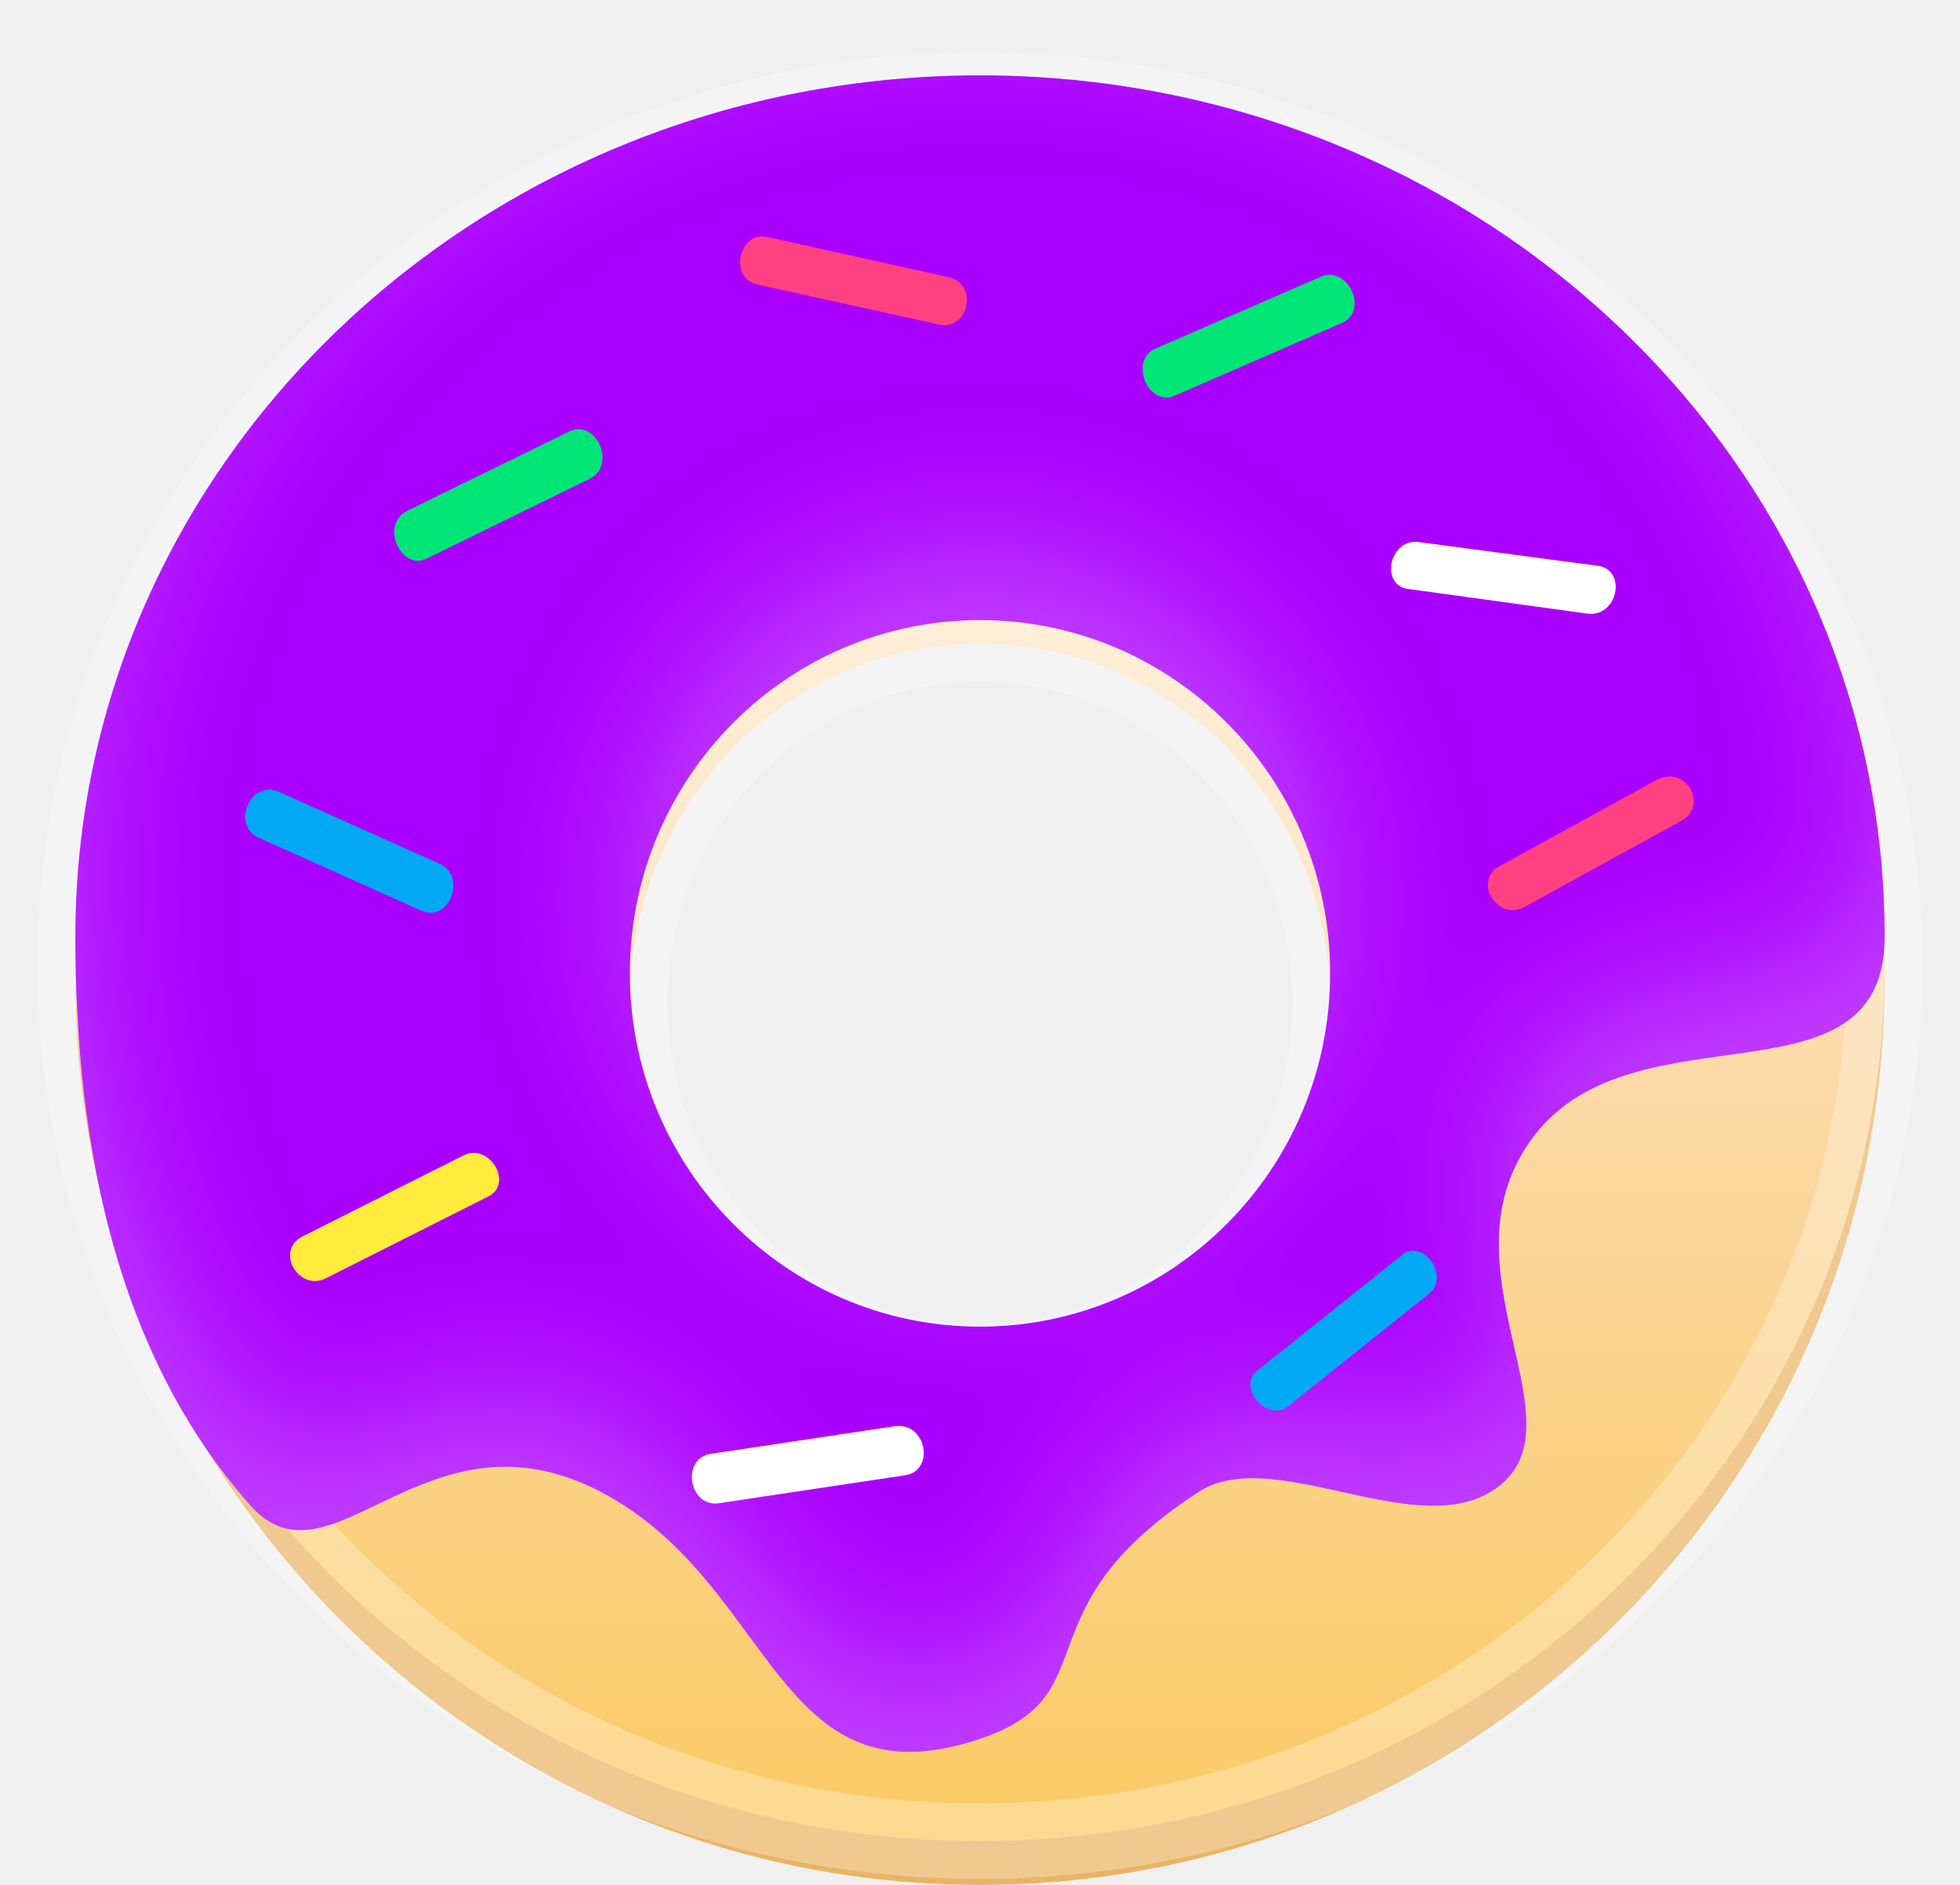
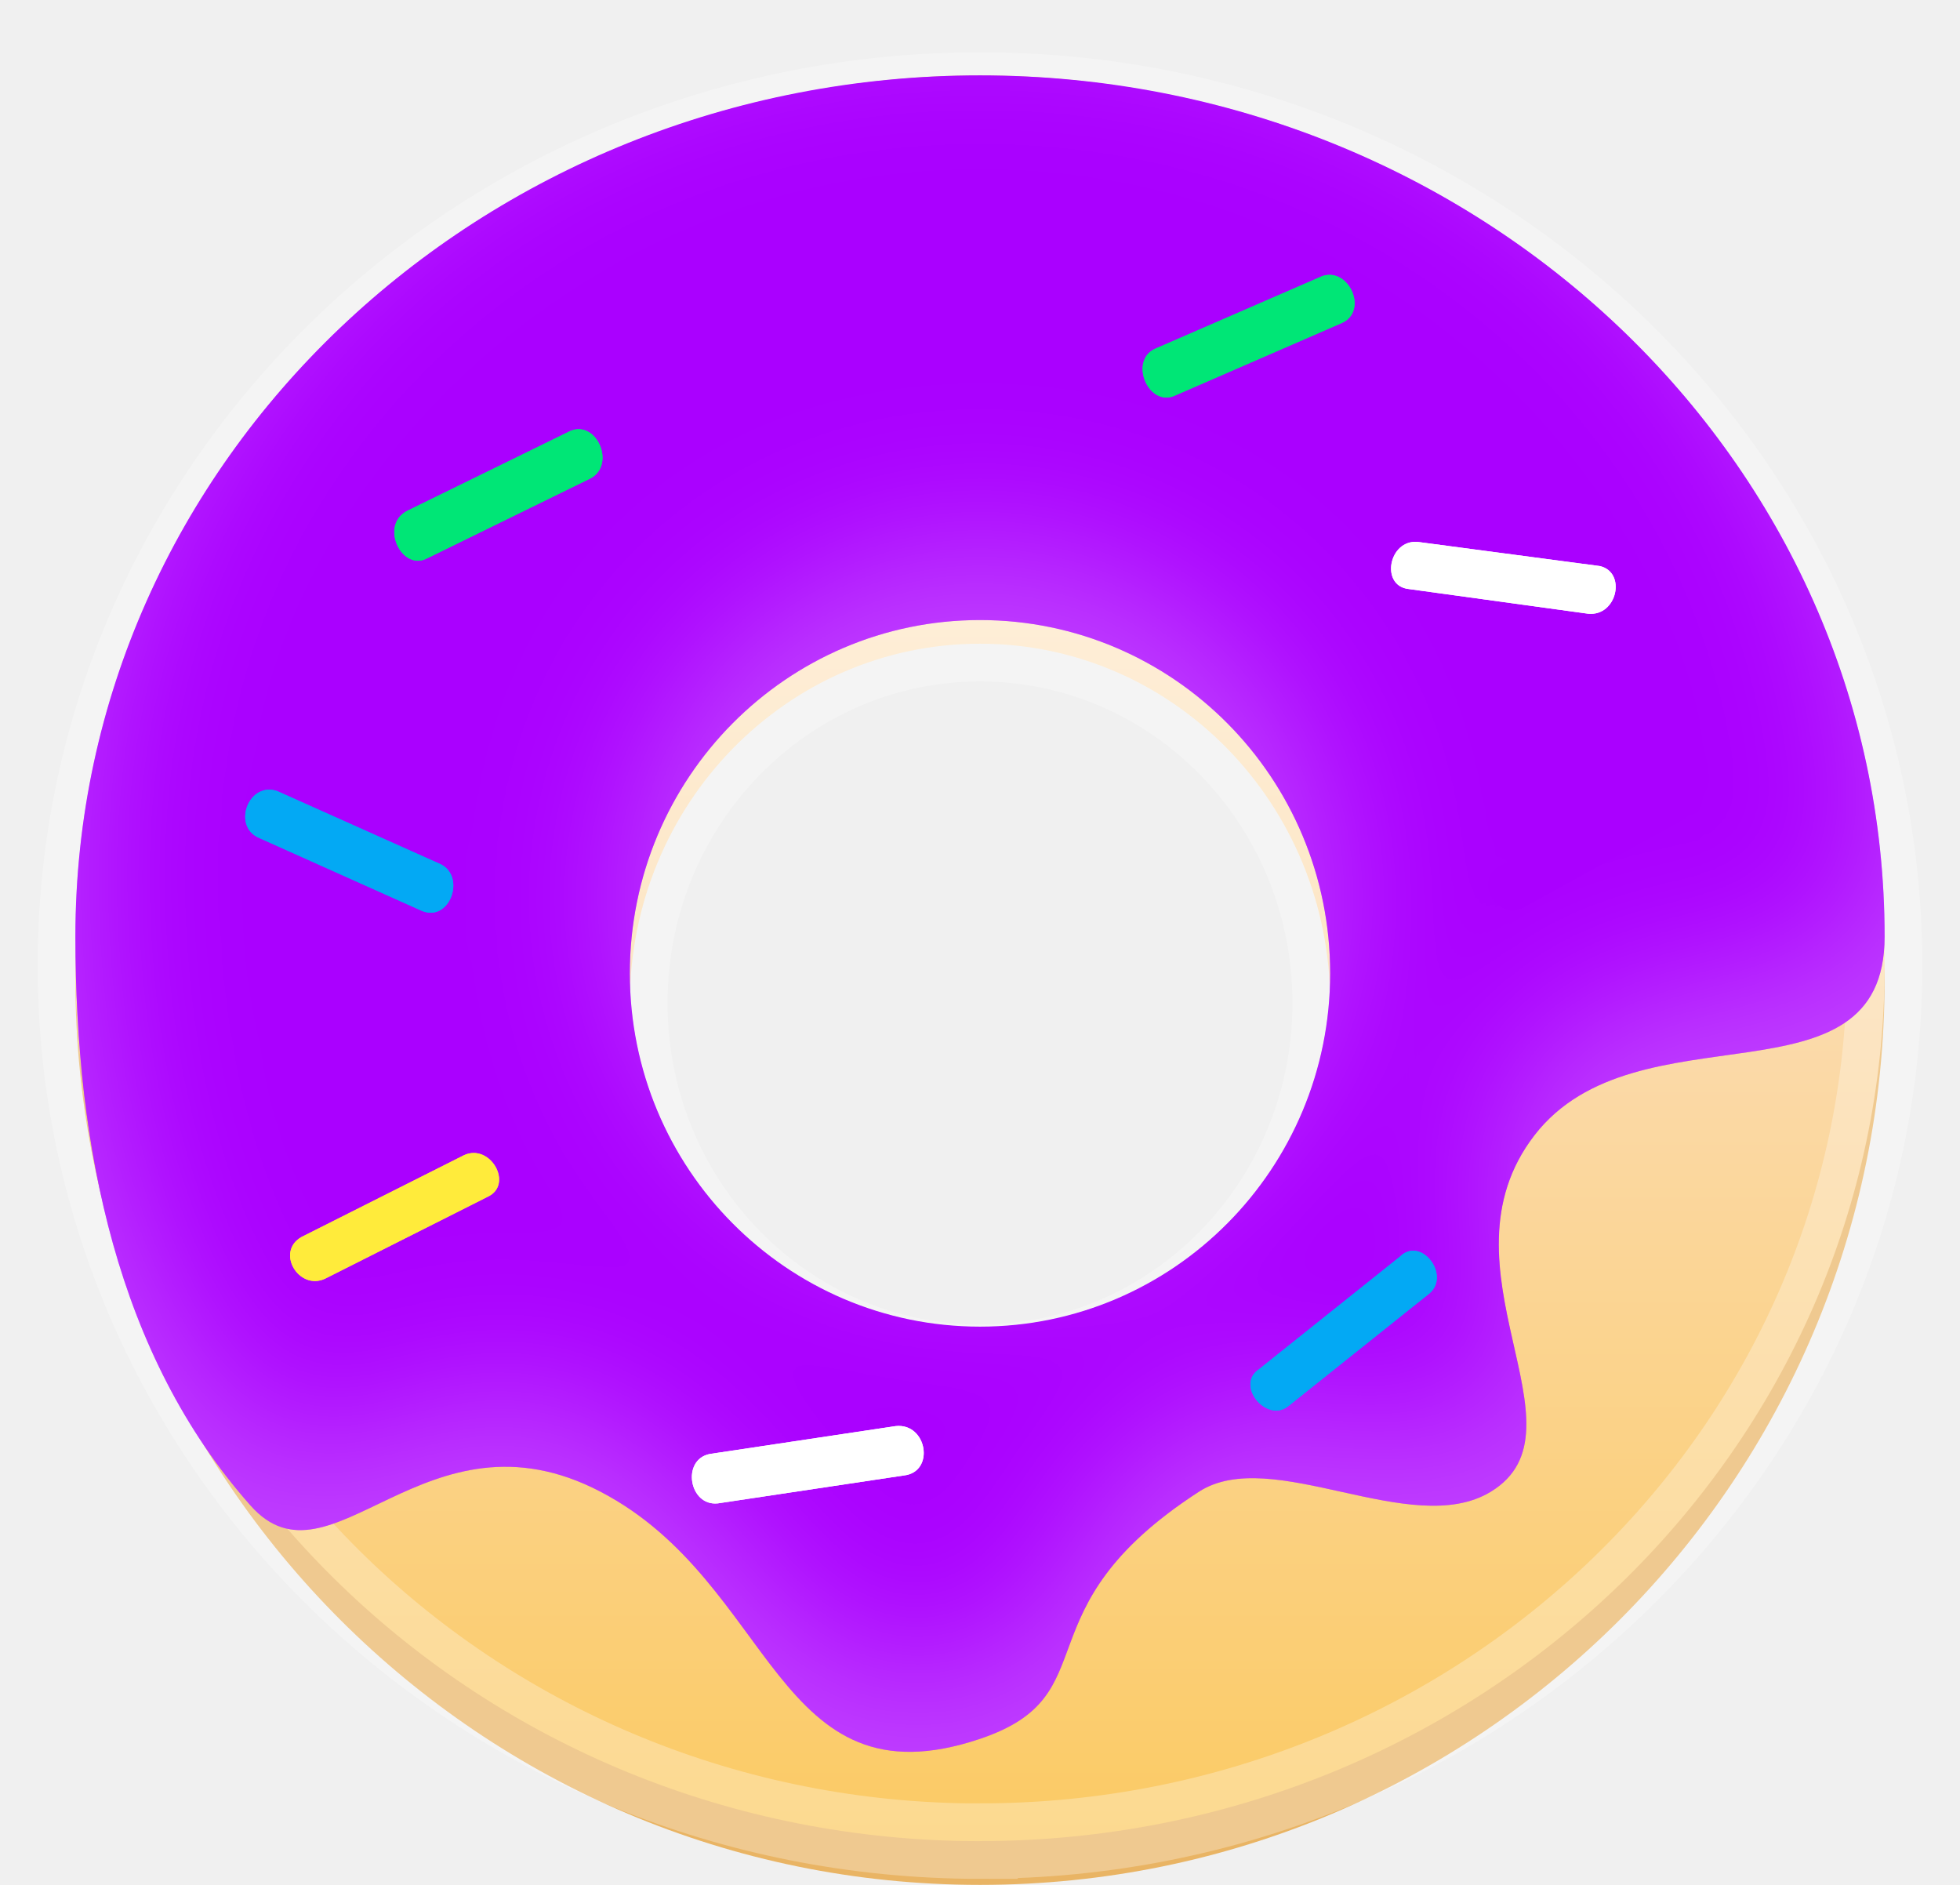
<svg xmlns="http://www.w3.org/2000/svg" xmlns:xlink="http://www.w3.org/1999/xlink" width="26" height="25" viewBox="0 0 26 25">
  <defs>
    <linearGradient id="a" x1="50%" x2="50%" y1="0%" y2="100%">
      <stop offset="0%" stop-color="#FFF8EE" />
      <stop offset="55.675%" stop-color="#FBD9A7" />
      <stop offset="100%" stop-color="#FBCA63" />
    </linearGradient>
    <path id="b" d="M12 22.063c-2.726.917-2.71-2.064-5.032-3.277-2.323-1.214-3.577 1.386-4.645.182C.559 16.979 0 14.228 0 11.422 0 5.114 5.373 0 12 0s12 5.114 12 11.422c0 2.332-3.29.879-4.645 2.636-1.355 1.757.774 3.905-.58 4.728-1.051.638-2.904-.628-3.872 0-2.422 1.57-1.161 2.691-2.903 3.277zm0-5.467c2.565 0 4.645-2.098 4.645-4.686S14.565 7.224 12 7.224c-2.565 0-4.645 2.098-4.645 4.686s2.08 4.686 4.645 4.686z" />
    <filter id="c" width="112.5%" height="113.5%" x="-6.3%" y="-6.7%" filterUnits="objectBoundingBox">
      <feGaussianBlur in="SourceAlpha" result="shadowBlurInner1" stdDeviation="1" />
      <feOffset dy="-1" in="shadowBlurInner1" result="shadowOffsetInner1" />
      <feComposite in="shadowOffsetInner1" in2="SourceAlpha" k2="-1" k3="1" operator="arithmetic" result="shadowInnerInner1" />
      <feColorMatrix in="shadowInnerInner1" values="0 0 0 0 1 0 0 0 0 1 0 0 0 0 1 0 0 0 0.256 0" />
    </filter>
  </defs>
  <g fill="none" fill-rule="evenodd">
    <path fill="#E9B464" d="M1.003 12.751L1 13c0 6.627 5.373 12 12 12s12-5.373 12-12c0-.083 0-.166-.003-.249-.132 6.145-5.453 11.088-11.997 11.088S1.135 18.896 1.003 12.75zm3.599-8.322A11.961 11.961 0 0 1 13 1c3.27 0 6.234 1.308 8.398 3.429C19.234 2.427 16.27 1.194 13 1.194c-3.27 0-6.234 1.233-8.398 3.235z" />
    <path fill="url(#a)" stroke="#FFF" stroke-opacity=".283" d="M12 23.42c-6.627 0-12-5.2-12-11.614C0 5.393 5.373.194 12 .194s12 5.199 12 11.612c0 6.414-5.373 11.613-12 11.613zm0-6.353c2.565 0 4.645-2.133 4.645-4.764 0-2.632-2.08-4.765-4.645-4.765-2.565 0-4.645 2.133-4.645 4.765 0 2.631 2.08 4.764 4.645 4.764z" transform="translate(1 1)" />
    <g transform="translate(1 1)">
      <use fill="#A0F" xlink:href="#b" />
      <use fill="#000" filter="url(#c)" xlink:href="#b" />
    </g>
-     <path fill="#03A9F4" fill-rule="nonzero" d="M18.961 17.156l-1.865 1.489c-.286.243-.72-.273-.391-.487l1.864-1.489c.28-.28.679.244.392.487" />
-     <path fill="#FFF" fill-rule="nonzero" d="M21.067 8.14l-2.376-.327c-.387-.038-.27-.663.118-.625l2.413.32c.356.08.232.67-.155.632" />
-     <path fill="#FFEB3B" fill-rule="nonzero" d="M6.468 15.874L4.312 16.96c-.35.162-.658-.357-.313-.553l2.156-1.085c.35-.162.663.39.313.552" />
-     <path fill="#FF4081" fill-rule="nonzero" d="M12.451 4.304l-2.403-.53c-.401-.09-.23-.724.132-.63l2.404.532c.4.088.268.717-.133.628" />
-     <path fill="#03A9F4" fill-rule="nonzero" d="M5.587 12.077l-2.169-.972c-.337-.169-.112-.742.26-.612l2.17.971c.337.17.113.78-.261.613" />
-     <path fill="#FF4081" fill-rule="nonzero" d="M22.32 10.878l-2.11 1.158c-.343.174-.667-.333-.33-.541l2.109-1.158c.38-.18.667.333.331.541" />
-     <path fill="#FFF" fill-rule="nonzero" d="M11.988 19.57l-2.466.37c-.382.04-.485-.579-.108-.655l2.467-.37c.419-.045.526.611.107.655" />
-     <path fill="#00E676" fill-rule="nonzero" d="M17.802 4.283l-2.217.964c-.351.158-.613-.463-.262-.621l2.218-.964c.355-.12.612.463.261.621M7.831 6.346L5.667 7.405c-.341.18-.638-.446-.26-.632L7.57 5.714c.349-.14.602.452.261.632" />
+     <path id="1" fill="#03A9F4" fill-rule="nonzero" x="" d="M18.961 17.156l-1.865 1.489c-.286.243-.72-.273-.391-.487l1.864-1.489c.28-.28.679.244.392.487" />
+     <path id="2" fill="#FFF" fill-rule="nonzero" d="M21.067 8.14l-2.376-.327c-.387-.038-.27-.663.118-.625l2.413.32c.356.08.232.67-.155.632" />
+     <path id="3" fill="#FFEB3B" fill-rule="nonzero" d="M6.468 15.874L4.312 16.96c-.35.162-.658-.357-.313-.553l2.156-1.085c.35-.162.663.39.313.552" />
+     <path id="4" fill="#A0F" fill-rule="nonzero" d="M12.451 4.304l-2.403-.53c-.401-.09-.23-.724.132-.63l2.404.532c.4.088.268.717-.133.628" />
+     <path id="5" fill="#03A9F4" fill-rule="nonzero" d="M5.587 12.077l-2.169-.972c-.337-.169-.112-.742.26-.612l2.17.971c.337.17.113.78-.261.613" />
+     <path id="6" fill="#A0F" fill-rule="nonzero" d="M22.32 10.878l-2.11 1.158c-.343.174-.667-.333-.33-.541l2.109-1.158c.38-.18.667.333.331.541" />
+     <path id="7" fill="#FFF" fill-rule="nonzero" d="M11.988 19.57l-2.466.37c-.382.04-.485-.579-.108-.655l2.467-.37c.419-.045.526.611.107.655" />
+     <path id="8" fill="#00E676" fill-rule="nonzero" d="M17.802 4.283l-2.217.964c-.351.158-.613-.463-.262-.621l2.218-.964c.355-.12.612.463.261.621M7.831 6.346L5.667 7.405c-.341.18-.638-.446-.26-.632L7.57 5.714c.349-.14.602.452.261.632" />
+     <use xlink:href="#1" />
+     <use xlink:href="#2" />
+     <use xlink:href="#3" />
+     <use xlink:href="#4" />
+     <use xlink:href="#5" />
+     <use xlink:href="#6" />
+     <use xlink:href="#7" />
+     <use xlink:href="#8" />
  </g>
</svg>
